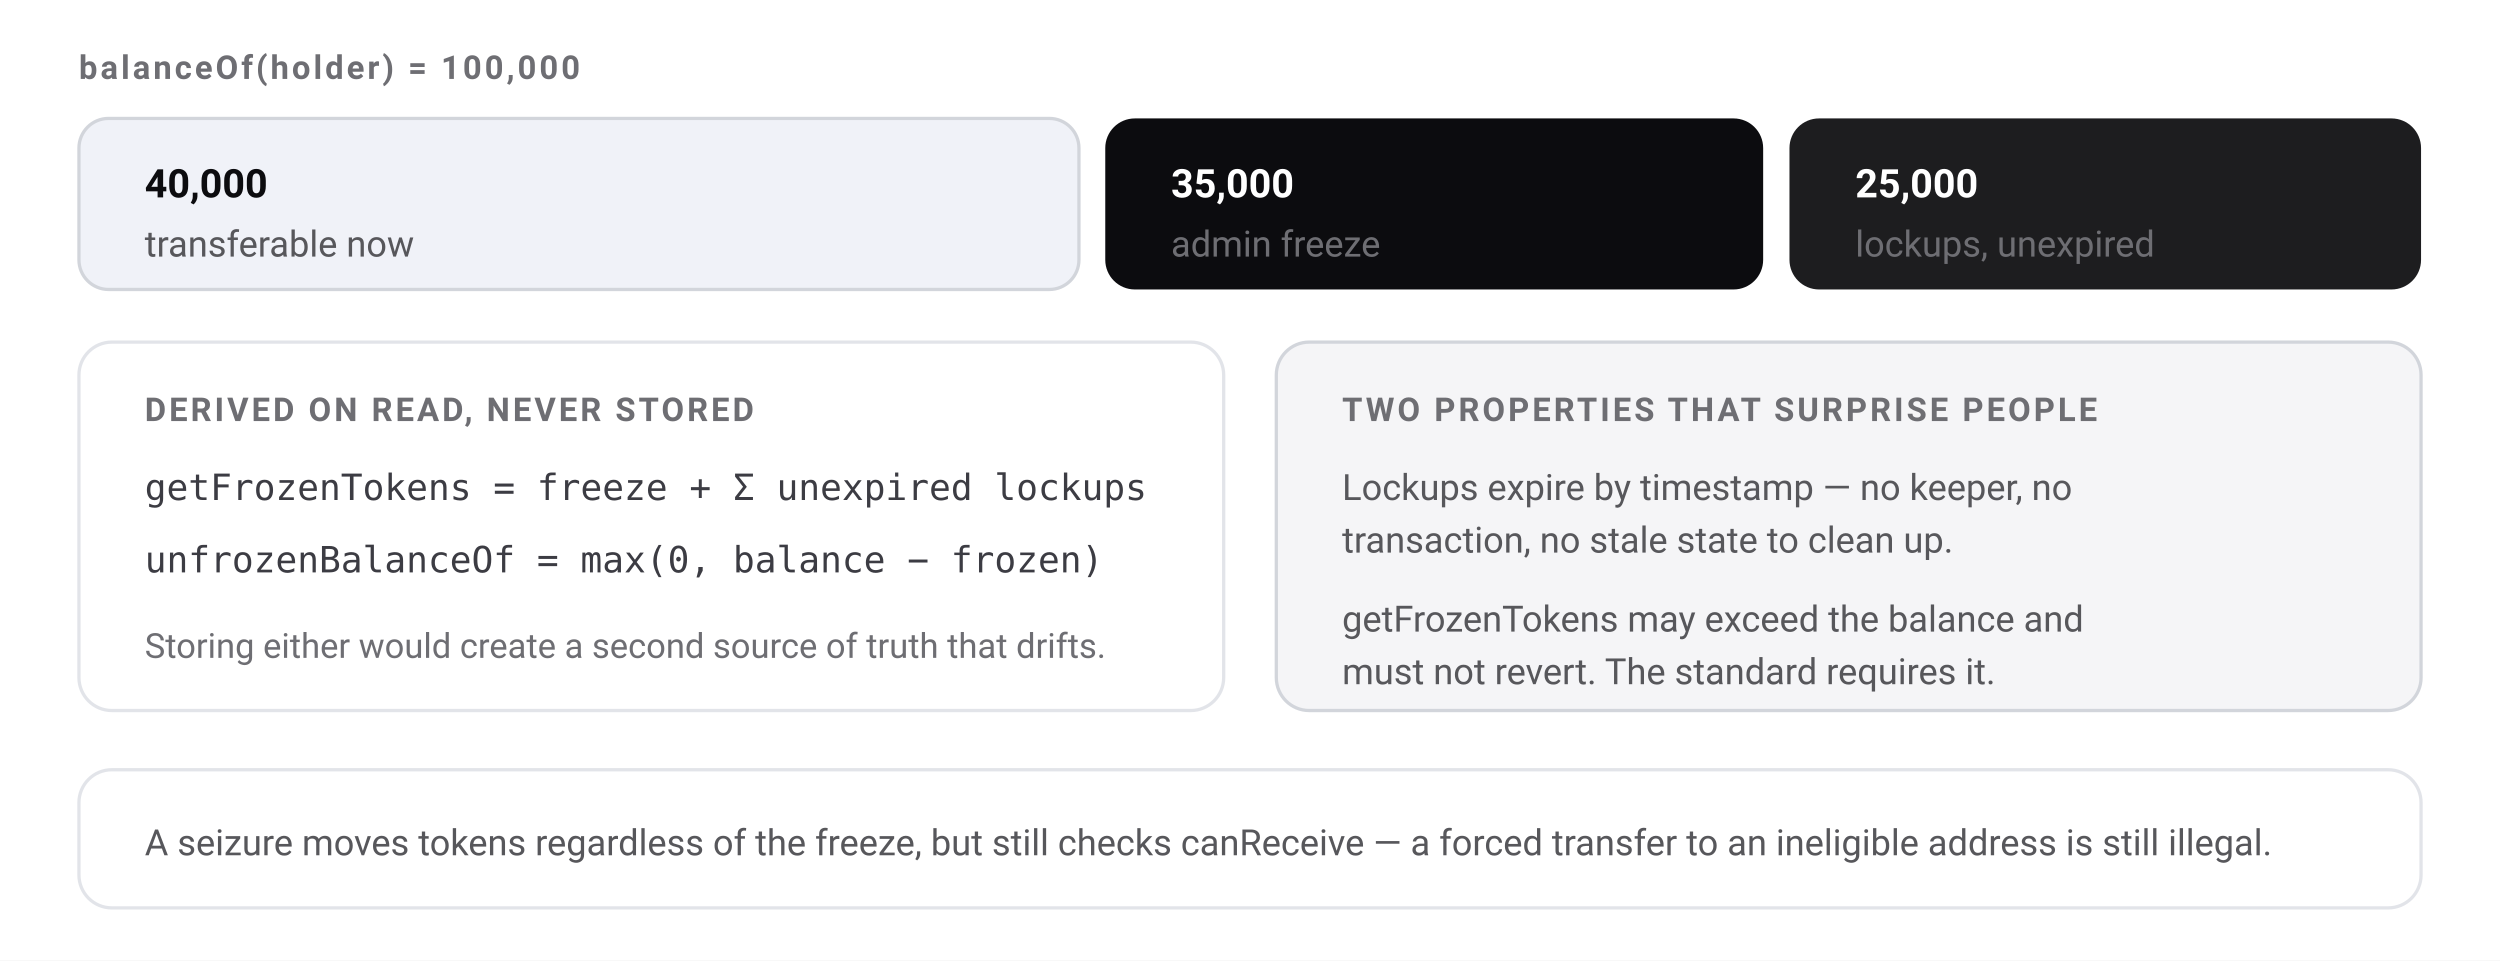
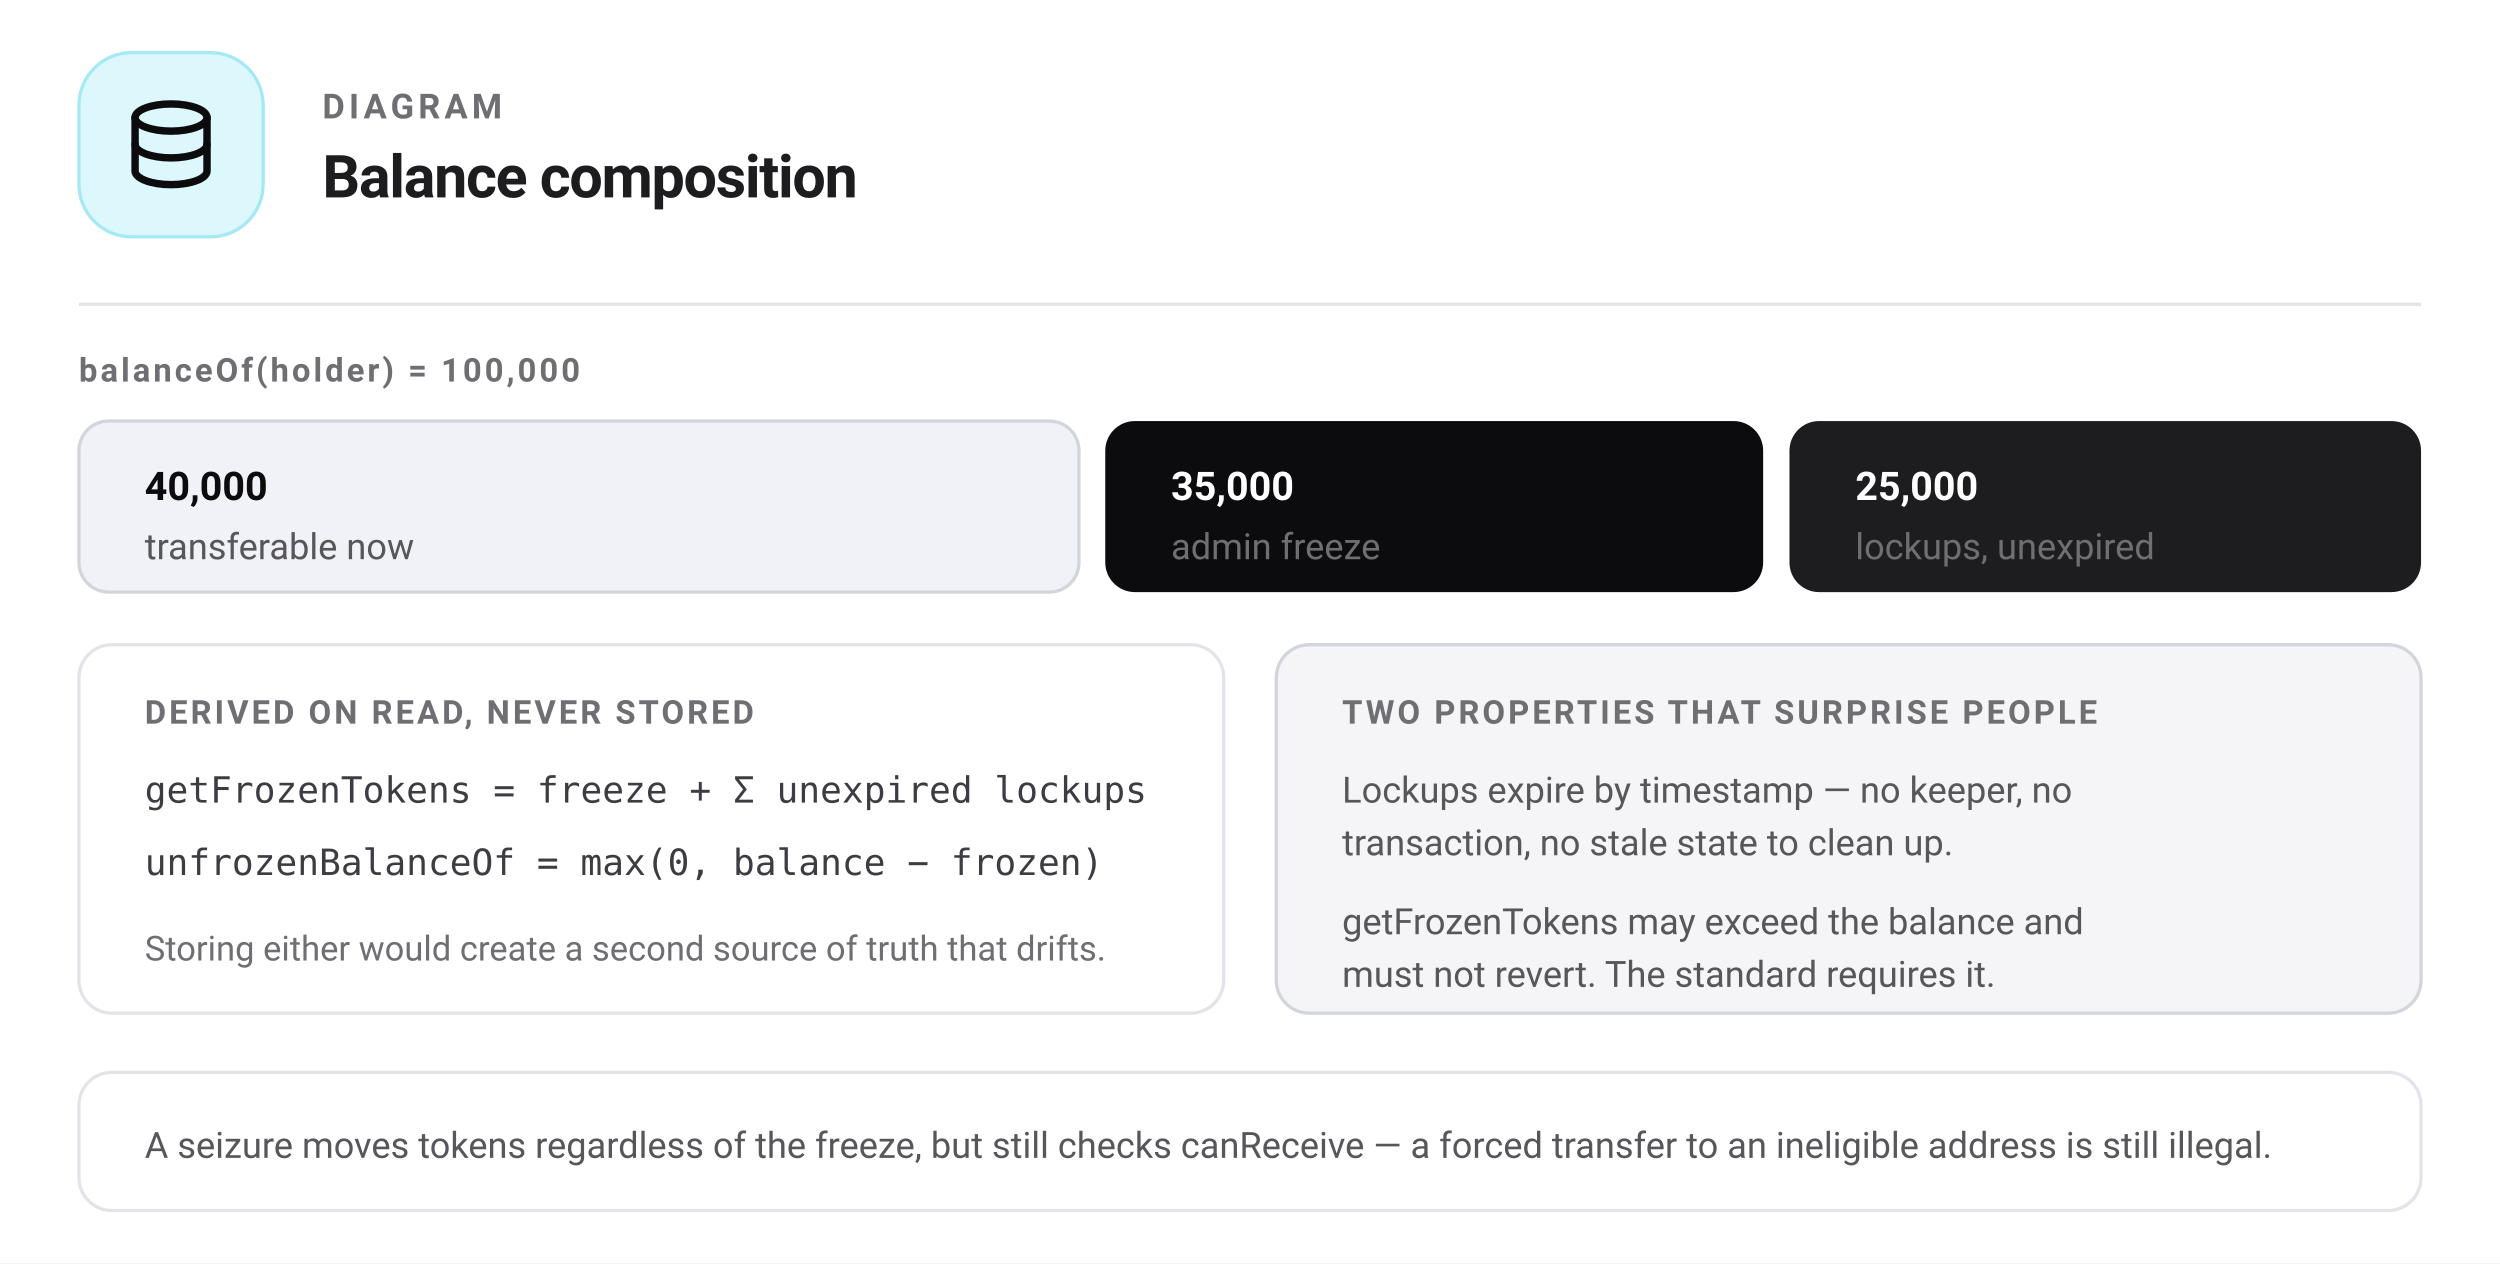
- <svg xmlns="http://www.w3.org/2000/svg" viewBox="0 0 760 292" width="760" height="292" class="d-bal">
+ <svg xmlns="http://www.w3.org/2000/svg" viewBox="0 0 760 384" width="760" height="384" class="d-bal">
  <style>
.d-bal text{font-family:-apple-system,BlinkMacSystemFont,"Segoe UI",Roboto,Helvetica,Arial,sans-serif;fill:#0C0C0F}
.d-bal .lbl{font-size:10px;font-weight:700;letter-spacing:.09em;fill:#6E6E73}
.d-bal .st{font-size:12.5px;font-weight:600}
.d-bal .sm{font-size:11px;fill:#57575B}
.d-bal .fa{font-size:10.5px;fill:#6E6E73}
.d-bal .mo{font-family:ui-monospace,SFMono-Regular,Menlo,monospace;font-size:11px;fill:#3C3C43}
.d-bal .mos{font-family:ui-monospace,SFMono-Regular,Menlo,monospace;font-size:10px;fill:#57575B}
.d-bal .i-st{fill:#FFFFFF}
.d-bal .i-sm{fill:#6E6E73}
.d-bal .num{font-size:12px;font-weight:600}
.d-bal .i-num{fill:#FFFFFF;font-size:12px;font-weight:600}
+ 
+ .d-bal .hdt{font-size:18px;font-weight:700;letter-spacing:-.022em;fill:#1D1D1F}
+ .d-bal .hdk{font-size:10.5px;font-weight:700;letter-spacing:.12em;fill:#6E6E73}
+ .d-bal .ico{fill:none;stroke:#0C0C0F;stroke-width:1.7;stroke-linecap:round;stroke-linejoin:round}
</style>
-   <rect width="760" height="292" fill="#FFFFFF" />
-   <text class="lbl" x="24" y="24">balanceOf(holder) = 100,000</text>
-   <rect x="24" y="36" width="304" height="52" rx="9" fill="#F0F2F8" stroke="#D2D5DB" />
-   <text class="num" x="44" y="60">40,000</text>
-   <text class="sm" x="44" y="78">transferable now</text>
-   <rect x="336" y="36" width="200" height="52" rx="9" fill="#0C0C0F" />
-   <text class="i-num" x="356" y="60">35,000</text>
-   <text class="sm i-sm" x="356" y="78">admin freeze</text>
-   <rect x="544" y="36" width="192" height="52" rx="9" fill="#1D1D1F" />
-   <text class="i-num" x="564" y="60">25,000</text>
-   <text class="sm i-sm" x="564" y="78">lockups, unexpired</text>
-   <rect x="24" y="104" width="348" height="112" rx="10" fill="#FFFFFF" stroke="#E2E4E9" />
-   <text class="lbl" x="44" y="128">DERIVED ON READ, NEVER STORED</text>
-   <text class="mo" x="44" y="152">getFrozenTokens = freeze + Σ unexpired lockups</text>
-   <text class="mo" x="44" y="174">unfrozenBalanceOf = max(0, balance − frozen)</text>
-   <text class="fa" x="44" y="200">Storing either would create a second source of truth that drifts.</text>
-   <rect x="388" y="104" width="348" height="112" rx="10" fill="#F5F5F7" stroke="#D2D5DB" />
-   <text class="lbl" x="408" y="128">TWO PROPERTIES THAT SURPRISE PEOPLE</text>
-   <text class="sm" x="408" y="152">Lockups expire by timestamp — no keeper, no</text>
-   <text class="sm" x="408" y="168">transaction, no stale state to clean up.</text>
-   <text class="sm" x="408" y="192">getFrozenTokens may exceed the balance and</text>
-   <text class="sm" x="408" y="208">must not revert. The standard requires it.</text>
-   <rect x="24" y="234" width="712" height="42" rx="10" fill="#FFFFFF" stroke="#E2E4E9" />
-   <text class="sm" x="44" y="260">A seizure moves tokens regardless of the freeze, but still checks canReceive — a forced transfer to an ineligible address is still illegal.</text>
+   <rect width="760" height="384" fill="#FFFFFF" />
+   <rect x="24" y="16" width="56" height="56" rx="16" fill="#22D3EE" fill-opacity="0.16" stroke="#A5E9F4" />
+   <g class="ico" transform="translate(36,28) scale(1.3333)">
+     <ellipse cx="12" cy="5.8" rx="8.2" ry="3.1" />
+     <path d="M3.8 5.8v6.1c0 1.7 3.7 3.1 8.2 3.1s8.2-1.4 8.2-3.1V5.8" />
+     <path d="M3.8 11.9V18c0 1.7 3.7 3.1 8.2 3.1s8.2-1.4 8.2-3.1v-6.1" />
+   </g>
+   <text class="hdk" x="98" y="36">DIAGRAM</text>
+   <text class="hdt" x="98" y="60">Balance composition</text>
+   <rect x="24" y="92" width="712.0" height="1" fill="#E2E4E9" />
+   <g transform="translate(0,92)">
+     <text class="lbl" x="24" y="24">balanceOf(holder) = 100,000</text>
+     <rect x="24" y="36" width="304" height="52" rx="9" fill="#F0F2F8" stroke="#D2D5DB" />
+     <text class="num" x="44" y="60">40,000</text>
+     <text class="sm" x="44" y="78">transferable now</text>
+     <rect x="336" y="36" width="200" height="52" rx="9" fill="#0C0C0F" />
+     <text class="i-num" x="356" y="60">35,000</text>
+     <text class="sm i-sm" x="356" y="78">admin freeze</text>
+     <rect x="544" y="36" width="192" height="52" rx="9" fill="#1D1D1F" />
+     <text class="i-num" x="564" y="60">25,000</text>
+     <text class="sm i-sm" x="564" y="78">lockups, unexpired</text>
+     <rect x="24" y="104" width="348" height="112" rx="10" fill="#FFFFFF" stroke="#E2E4E9" />
+     <text class="lbl" x="44" y="128">DERIVED ON READ, NEVER STORED</text>
+     <text class="mo" x="44" y="152">getFrozenTokens = freeze + Σ unexpired lockups</text>
+     <text class="mo" x="44" y="174">unfrozenBalanceOf = max(0, balance − frozen)</text>
+     <text class="fa" x="44" y="200">Storing either would create a second source of truth that drifts.</text>
+     <rect x="388" y="104" width="348" height="112" rx="10" fill="#F5F5F7" stroke="#D2D5DB" />
+     <text class="lbl" x="408" y="128">TWO PROPERTIES THAT SURPRISE PEOPLE</text>
+     <text class="sm" x="408" y="152">Lockups expire by timestamp — no keeper, no</text>
+     <text class="sm" x="408" y="168">transaction, no stale state to clean up.</text>
+     <text class="sm" x="408" y="192">getFrozenTokens may exceed the balance and</text>
+     <text class="sm" x="408" y="208">must not revert. The standard requires it.</text>
+     <rect x="24" y="234" width="712" height="42" rx="10" fill="#FFFFFF" stroke="#E2E4E9" />
+     <text class="sm" x="44" y="260">A seizure moves tokens regardless of the freeze, but still checks canReceive — a forced transfer to an ineligible address is still illegal.</text>
+   </g>
</svg>
